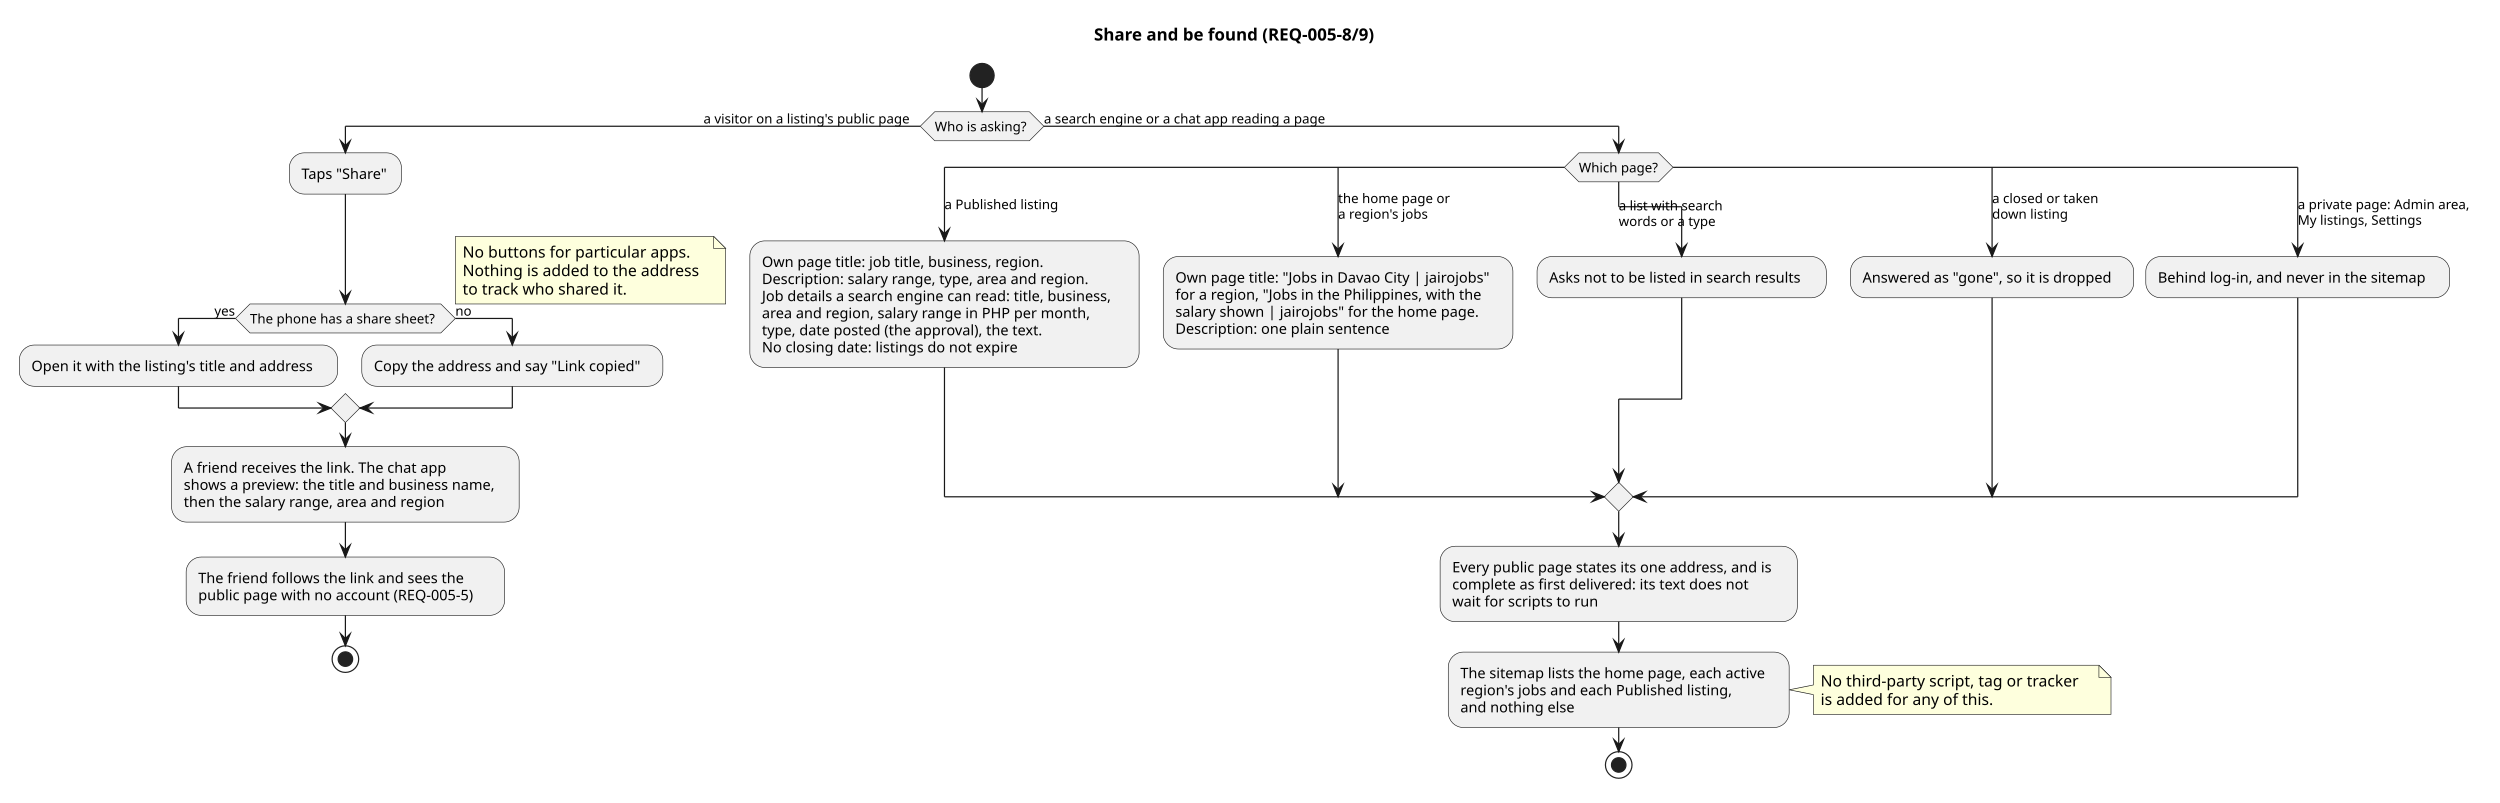
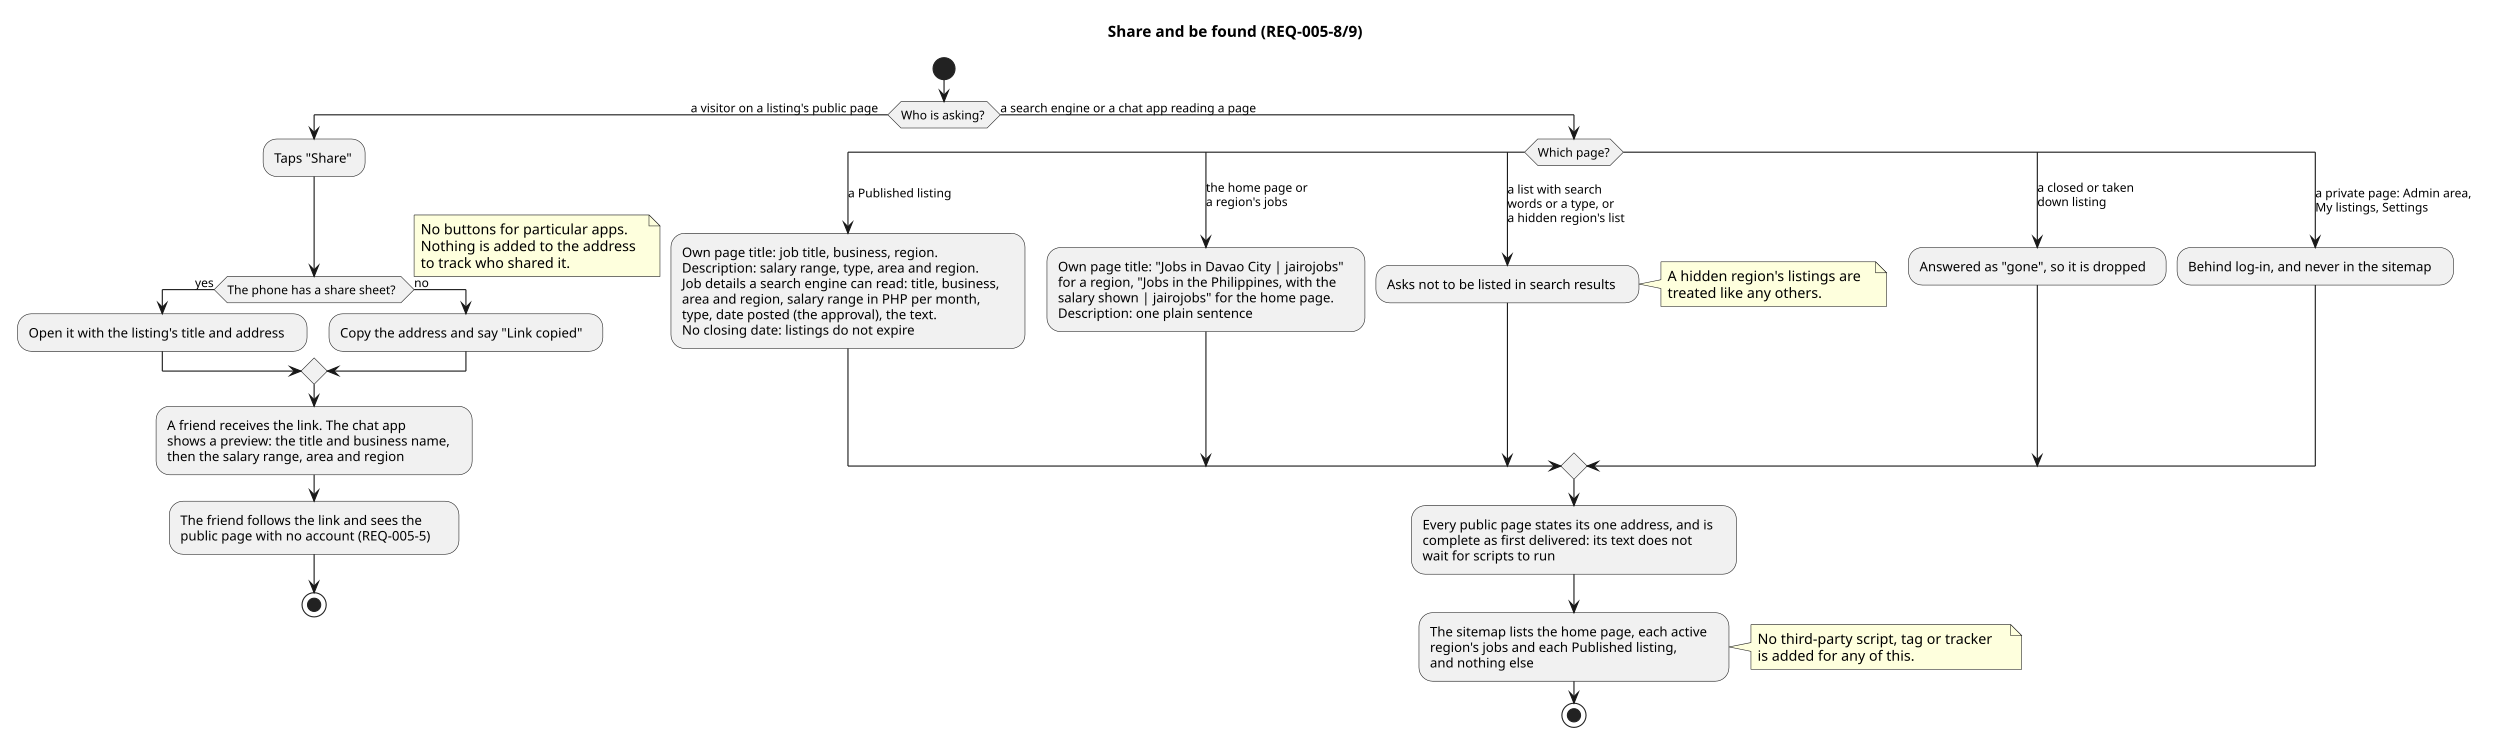
- <svg xmlns="http://www.w3.org/2000/svg" version="1.1" data-diagram-type="ACTIVITY" style="width:2069px;height:664px;background:#FFFFFF;" width="2069px" height="664px" viewBox="0 0 2069 664" zoomAndPan="magnify" preserveAspectRatio="none" contentStyleType="text/css">
+ <svg xmlns="http://www.w3.org/2000/svg" version="1.1" data-diagram-type="ACTIVITY" style="width:2275px;height:681px;background:#FFFFFF;" width="2275px" height="681px" viewBox="0 0 2275 681" zoomAndPan="magnify" preserveAspectRatio="none" contentStyleType="text/css">
  <defs />
  <g font-family="sans-serif" lengthAdjust="spacing">
    <g class="title" data-source-line="2">
-       <text x="905.372" y="33.535" fill="#000" font-size="14" textLength="256.99" font-weight="700">Share and be found (REQ-005-8/9)</text>
+       <text x="1008.027" y="33.535" fill="#000" font-size="14" textLength="256.99" font-weight="700">Share and be found (REQ-005-8/9)</text>
    </g>
-     <ellipse cx="812.752" cy="62.488" rx="10" ry="10" fill="#222" style="stroke:#222;stroke-width:1;" />
-     <polygon points="773.572,92.488,851.931,92.488,863.931,104.488,851.931,116.488,773.572,116.488,761.572,104.488,773.572,92.488" fill="#F1F1F1" style="stroke:#181818;stroke-width:0.5;stroke-linejoin:miter;stroke-miterlimit:10;" />
-     <text x="773.572" y="108.646" fill="#000" font-size="11" textLength="78.359">Who is asking?</text>
-     <text x="582.199" y="102.168" fill="#000" font-size="11" textLength="179.373">a visitor on a listing's public page</text>
-     <text x="863.931" y="102.168" fill="#000" font-size="11" textLength="240.577">a search engine or a chat app reading a page</text>
+     <ellipse cx="859.079" cy="62.488" rx="10" ry="10" fill="#222" style="stroke:#222;stroke-width:1;" />
+     <polygon points="819.9,92.488,898.259,92.488,910.259,104.488,898.259,116.488,819.9,116.488,807.9,104.488,819.9,92.488" fill="#F1F1F1" style="stroke:#181818;stroke-width:0.5;stroke-linejoin:miter;stroke-miterlimit:10;" />
+     <text x="819.9" y="108.646" fill="#000" font-size="11" textLength="78.359">Who is asking?</text>
+     <text x="628.527" y="102.168" fill="#000" font-size="11" textLength="179.373">a visitor on a listing's public page</text>
+     <text x="910.259" y="102.168" fill="#000" font-size="11" textLength="240.577">a search engine or a chat app reading a page</text>
    <rect x="239.461" y="126.488" width="92.779" height="34.133" fill="#F1F1F1" style="stroke:#181818;stroke-width:0.5;" rx="12.5" ry="12.5" />
    <text x="249.461" y="148.09" fill="#000" font-size="12" textLength="72.779">Taps "Share"</text>
    <path d="M376.822,195.621 L376.822,251.553 L600.572,251.553 L600.572,205.621 L590.572,195.621 L376.822,195.621" style="stroke:#181818;stroke-width:0.5;" fill="#FEFFDD" />
    <path d="M590.572,195.621 L590.572,205.621 L600.572,205.621 L590.572,195.621" style="stroke:#181818;stroke-width:0.5;" fill="#FEFFDD" />
    <text x="382.822" y="213.189" fill="#000" font-size="13" textLength="195.349">No buttons for particular apps.</text>
    <text x="382.822" y="228.5" fill="#000" font-size="13" textLength="202.75">Nothing is added to the address</text>
    <text x="382.822" y="243.811" fill="#000" font-size="13" textLength="142.34">to track who shared it.</text>
    <polygon points="206.879,251.553,364.822,251.553,376.822,263.553,364.822,275.553,206.879,275.553,194.879,263.553,206.879,251.553" fill="#F1F1F1" style="stroke:#181818;stroke-width:0.5;stroke-linejoin:miter;stroke-miterlimit:10;" />
    <text x="206.879" y="267.71" fill="#000" font-size="11" textLength="157.942">The phone has a share sheet?</text>
    <text x="177.396" y="261.232" fill="#000" font-size="11" textLength="17.483">yes</text>
    <text x="376.822" y="261.232" fill="#000" font-size="11" textLength="13.583">no</text>
    <rect x="16" y="285.553" width="263.41" height="34.133" fill="#F1F1F1" style="stroke:#181818;stroke-width:0.5;" rx="12.5" ry="12.5" />
    <text x="26" y="307.154" fill="#000" font-size="12" textLength="243.41">Open it with the listing's title and address</text>
    <rect x="299.41" y="285.553" width="249.172" height="34.133" fill="#F1F1F1" style="stroke:#181818;stroke-width:0.5;" rx="12.5" ry="12.5" />
    <text x="309.41" y="307.154" fill="#000" font-size="12" textLength="229.172">Copy the address and say "Link copied"</text>
    <polygon points="285.851,325.686,297.851,337.686,285.851,349.686,273.851,337.686,285.851,325.686" fill="#F1F1F1" style="stroke:#181818;stroke-width:0.5;stroke-linejoin:miter;stroke-miterlimit:10;" />
    <rect x="142.04" y="369.686" width="287.621" height="62.398" fill="#F1F1F1" style="stroke:#181818;stroke-width:0.5;" rx="12.5" ry="12.5" />
    <text x="152.04" y="391.287" fill="#000" font-size="12" textLength="228.223">A friend receives the link. The chat app</text>
    <text x="152.04" y="405.42" fill="#000" font-size="12" textLength="267.621">shows a preview: the title and business name,</text>
    <text x="152.04" y="419.553" fill="#000" font-size="12" textLength="222.281">then the salary range, area and region</text>
-     <rect x="154.066" y="461.018" width="263.568" height="48.266" fill="#F1F1F1" style="stroke:#181818;stroke-width:0.5;" rx="12.5" ry="12.5" />
-     <text x="164.066" y="482.619" fill="#000" font-size="12" textLength="230.104">The friend follows the link and sees the</text>
-     <text x="164.066" y="496.752" fill="#000" font-size="12" textLength="243.568">public page with no account (REQ-005-5)</text>
-     <ellipse cx="285.851" cy="545.482" rx="11" ry="11" fill="none" style="stroke:#222;stroke-width:1;" />
-     <ellipse cx="285.851" cy="545.482" rx="6" ry="6" fill="#222" style="stroke:#222;stroke-width:1;" />
-     <polygon points="1306.661,126.488,1372.645,126.488,1384.645,138.488,1372.645,150.488,1306.661,150.488,1294.661,138.488,1306.661,126.488" fill="#F1F1F1" style="stroke:#181818;stroke-width:0.5;stroke-linejoin:miter;stroke-miterlimit:10;" />
-     <text x="1306.661" y="142.646" fill="#000" font-size="11" textLength="65.984">Which page?</text>
-     <rect x="620.572" y="199.354" width="322.156" height="104.797" fill="#F1F1F1" style="stroke:#181818;stroke-width:0.5;" rx="12.5" ry="12.5" />
-     <text x="630.572" y="220.955" fill="#000" font-size="12" textLength="244.424">Own page title: job title, business, region.</text>
-     <text x="630.572" y="235.088" fill="#000" font-size="12" textLength="280.623">Description: salary range, type, area and region.</text>
-     <text x="630.572" y="249.221" fill="#000" font-size="12" textLength="302.156">Job details a search engine can read: title, business,</text>
-     <text x="630.572" y="263.354" fill="#000" font-size="12" textLength="279.088">area and region, salary range in PHP per month,</text>
-     <text x="630.572" y="277.486" fill="#000" font-size="12" textLength="242.678">type, date posted (the approval), the text.</text>
-     <text x="630.572" y="291.619" fill="#000" font-size="12" textLength="222.621">No closing date: listings do not expire</text>
-     <rect x="962.729" y="212.309" width="289.344" height="76.531" fill="#F1F1F1" style="stroke:#181818;stroke-width:0.5;" rx="12.5" ry="12.5" />
-     <text x="972.729" y="233.91" fill="#000" font-size="12" textLength="269.344">Own page title: "Jobs in Davao City | jairojobs"</text>
-     <text x="972.729" y="248.043" fill="#000" font-size="12" textLength="264.029">for a region, "Jobs in the Philippines, with the</text>
-     <text x="972.729" y="262.176" fill="#000" font-size="12" textLength="258.076">salary shown | jairojobs" for the home page.</text>
-     <text x="972.729" y="276.309" fill="#000" font-size="12" textLength="183.604">Description: one plain sentence</text>
-     <rect x="1272.072" y="212.309" width="239.375" height="34.133" fill="#F1F1F1" style="stroke:#181818;stroke-width:0.5;" rx="12.5" ry="12.5" />
-     <text x="1282.072" y="233.91" fill="#000" font-size="12" textLength="219.375">Asks not to be listed in search results</text>
-     <rect x="1531.447" y="212.309" width="234.406" height="34.133" fill="#F1F1F1" style="stroke:#181818;stroke-width:0.5;" rx="12.5" ry="12.5" />
-     <text x="1541.447" y="233.91" fill="#000" font-size="12" textLength="214.406">Answered as "gone", so it is dropped</text>
-     <rect x="1775.854" y="212.309" width="251.51" height="34.133" fill="#F1F1F1" style="stroke:#181818;stroke-width:0.5;" rx="12.5" ry="12.5" />
-     <text x="1785.854" y="233.91" fill="#000" font-size="12" textLength="231.51">Behind log-in, and never in the sitemap</text>
-     <polygon points="1339.653,399.15,1339.653,399.15,1351.653,411.15,1339.653,423.15,1339.653,423.15,1327.653,411.15,1339.653,399.15" fill="#F1F1F1" style="stroke:#181818;stroke-width:0.5;stroke-linejoin:miter;stroke-miterlimit:10;" />
-     <rect x="1191.846" y="452.084" width="295.613" height="62.398" fill="#F1F1F1" style="stroke:#181818;stroke-width:0.5;" rx="12.5" ry="12.5" />
-     <text x="1201.846" y="473.686" fill="#000" font-size="12" textLength="275.613">Every public page states its one address, and is</text>
-     <text x="1201.846" y="487.818" fill="#000" font-size="12" textLength="257.467">complete as first delivered: its text does not</text>
-     <text x="1201.846" y="501.951" fill="#000" font-size="12" textLength="126.176">wait for scripts to run</text>
-     <path d="M1500.707,550.57 L1500.707,566.881 L1480.707,570.881 L1500.707,574.881 L1500.707,591.191 A0,0 0 0 0 1500.707,591.191 L1747.061,591.191 A0,0 0 0 0 1747.061,591.191 L1747.061,560.57 L1737.061,550.57 L1500.707,550.57 A0,0 0 0 0 1500.707,550.57" style="stroke:#181818;stroke-width:0.5;" fill="#FEFFDD" />
-     <path d="M1737.061,550.57 L1737.061,560.57 L1747.061,560.57 L1737.061,550.57" style="stroke:#181818;stroke-width:0.5;" fill="#FEFFDD" />
-     <text x="1506.707" y="568.139" fill="#000" font-size="13" textLength="225.354">No third-party script, tag or tracker</text>
-     <text x="1506.707" y="583.449" fill="#000" font-size="13" textLength="150.236">is added for any of this.</text>
-     <rect x="1198.599" y="539.682" width="282.107" height="62.398" fill="#F1F1F1" style="stroke:#181818;stroke-width:0.5;" rx="12.5" ry="12.5" />
-     <text x="1208.599" y="561.283" fill="#000" font-size="12" textLength="262.107">The sitemap lists the home page, each active</text>
-     <text x="1208.599" y="575.416" fill="#000" font-size="12" textLength="234.551">region's jobs and each Published listing,</text>
-     <text x="1208.599" y="589.549" fill="#000" font-size="12" textLength="97.33">and nothing else</text>
-     <ellipse cx="1339.653" cy="633.08" rx="11" ry="11" fill="none" style="stroke:#222;stroke-width:1;" />
-     <ellipse cx="1339.653" cy="633.08" rx="6" ry="6" fill="#222" style="stroke:#222;stroke-width:1;" />
+     <rect x="154.066" y="456.105" width="263.568" height="48.266" fill="#F1F1F1" style="stroke:#181818;stroke-width:0.5;" rx="12.5" ry="12.5" />
+     <text x="164.066" y="477.707" fill="#000" font-size="12" textLength="230.104">The friend follows the link and sees the</text>
+     <text x="164.066" y="491.84" fill="#000" font-size="12" textLength="243.568">public page with no account (REQ-005-5)</text>
+     <ellipse cx="285.851" cy="550.371" rx="11" ry="11" fill="none" style="stroke:#222;stroke-width:1;" />
+     <ellipse cx="285.851" cy="550.371" rx="6" ry="6" fill="#222" style="stroke:#222;stroke-width:1;" />
+     <polygon points="1399.316,126.488,1465.3,126.488,1477.3,138.488,1465.3,150.488,1399.316,150.488,1387.316,138.488,1399.316,126.488" fill="#F1F1F1" style="stroke:#181818;stroke-width:0.5;stroke-linejoin:miter;stroke-miterlimit:10;" />
+     <text x="1399.316" y="142.646" fill="#000" font-size="11" textLength="65.984">Which page?</text>
+     <rect x="610.572" y="212.309" width="322.156" height="104.797" fill="#F1F1F1" style="stroke:#181818;stroke-width:0.5;" rx="12.5" ry="12.5" />
+     <text x="620.572" y="233.91" fill="#000" font-size="12" textLength="244.424">Own page title: job title, business, region.</text>
+     <text x="620.572" y="248.043" fill="#000" font-size="12" textLength="280.623">Description: salary range, type, area and region.</text>
+     <text x="620.572" y="262.176" fill="#000" font-size="12" textLength="302.156">Job details a search engine can read: title, business,</text>
+     <text x="620.572" y="276.309" fill="#000" font-size="12" textLength="279.088">area and region, salary range in PHP per month,</text>
+     <text x="620.572" y="290.441" fill="#000" font-size="12" textLength="242.678">type, date posted (the approval), the text.</text>
+     <text x="620.572" y="304.574" fill="#000" font-size="12" textLength="222.621">No closing date: listings do not expire</text>
+     <rect x="952.729" y="225.264" width="289.344" height="76.531" fill="#F1F1F1" style="stroke:#181818;stroke-width:0.5;" rx="12.5" ry="12.5" />
+     <text x="962.729" y="246.865" fill="#000" font-size="12" textLength="269.344">Own page title: "Jobs in Davao City | jairojobs"</text>
+     <text x="962.729" y="260.998" fill="#000" font-size="12" textLength="264.029">for a region, "Jobs in the Philippines, with the</text>
+     <text x="962.729" y="275.131" fill="#000" font-size="12" textLength="258.076">salary shown | jairojobs" for the home page.</text>
+     <text x="962.729" y="289.264" fill="#000" font-size="12" textLength="183.604">Description: one plain sentence</text>
+     <path d="M1511.447,238.219 L1511.447,254.529 L1491.447,258.529 L1511.447,262.529 L1511.447,278.84 A0,0 0 0 0 1511.447,278.84 L1716.758,278.84 A0,0 0 0 0 1716.758,278.84 L1716.758,248.219 L1706.758,238.219 L1511.447,238.219 A0,0 0 0 0 1511.447,238.219" style="stroke:#181818;stroke-width:0.5;" fill="#FEFFDD" />
+     <path d="M1706.758,238.219 L1706.758,248.219 L1716.758,248.219 L1706.758,238.219" style="stroke:#181818;stroke-width:0.5;" fill="#FEFFDD" />
+     <text x="1517.447" y="255.787" fill="#000" font-size="13" textLength="184.311">A hidden region's listings are</text>
+     <text x="1517.447" y="271.098" fill="#000" font-size="13" textLength="145.844">treated like any others.</text>
+     <rect x="1252.072" y="241.463" width="239.375" height="34.133" fill="#F1F1F1" style="stroke:#181818;stroke-width:0.5;" rx="12.5" ry="12.5" />
+     <text x="1262.072" y="263.064" fill="#000" font-size="12" textLength="219.375">Asks not to be listed in search results</text>
+     <rect x="1736.758" y="225.264" width="234.406" height="34.133" fill="#F1F1F1" style="stroke:#181818;stroke-width:0.5;" rx="12.5" ry="12.5" />
+     <text x="1746.758" y="246.865" fill="#000" font-size="12" textLength="214.406">Answered as "gone", so it is dropped</text>
+     <rect x="1981.164" y="225.264" width="251.51" height="34.133" fill="#F1F1F1" style="stroke:#181818;stroke-width:0.5;" rx="12.5" ry="12.5" />
+     <text x="1991.164" y="246.865" fill="#000" font-size="12" textLength="231.51">Behind log-in, and never in the sitemap</text>
+     <polygon points="1432.308,412.105,1432.308,412.105,1444.308,424.105,1432.308,436.105,1432.308,436.105,1420.308,424.105,1432.308,412.105" fill="#F1F1F1" style="stroke:#181818;stroke-width:0.5;stroke-linejoin:miter;stroke-miterlimit:10;" />
+     <rect x="1284.501" y="460.127" width="295.613" height="62.398" fill="#F1F1F1" style="stroke:#181818;stroke-width:0.5;" rx="12.5" ry="12.5" />
+     <text x="1294.501" y="481.729" fill="#000" font-size="12" textLength="275.613">Every public page states its one address, and is</text>
+     <text x="1294.501" y="495.861" fill="#000" font-size="12" textLength="257.467">complete as first delivered: its text does not</text>
+     <text x="1294.501" y="509.994" fill="#000" font-size="12" textLength="126.176">wait for scripts to run</text>
+     <path d="M1593.362,568.414 L1593.362,584.725 L1573.362,588.725 L1593.362,592.725 L1593.362,609.035 A0,0 0 0 0 1593.362,609.035 L1839.716,609.035 A0,0 0 0 0 1839.716,609.035 L1839.716,578.414 L1829.716,568.414 L1593.362,568.414 A0,0 0 0 0 1593.362,568.414" style="stroke:#181818;stroke-width:0.5;" fill="#FEFFDD" />
+     <path d="M1829.716,568.414 L1829.716,578.414 L1839.716,578.414 L1829.716,568.414" style="stroke:#181818;stroke-width:0.5;" fill="#FEFFDD" />
+     <text x="1599.362" y="585.982" fill="#000" font-size="13" textLength="225.354">No third-party script, tag or tracker</text>
+     <text x="1599.362" y="601.293" fill="#000" font-size="13" textLength="150.236">is added for any of this.</text>
+     <rect x="1291.254" y="557.525" width="282.107" height="62.398" fill="#F1F1F1" style="stroke:#181818;stroke-width:0.5;" rx="12.5" ry="12.5" />
+     <text x="1301.254" y="579.127" fill="#000" font-size="12" textLength="262.107">The sitemap lists the home page, each active</text>
+     <text x="1301.254" y="593.26" fill="#000" font-size="12" textLength="234.551">region's jobs and each Published listing,</text>
+     <text x="1301.254" y="607.393" fill="#000" font-size="12" textLength="97.33">and nothing else</text>
+     <ellipse cx="1432.308" cy="650.924" rx="11" ry="11" fill="none" style="stroke:#222;stroke-width:1;" />
+     <ellipse cx="1432.308" cy="650.924" rx="6" ry="6" fill="#222" style="stroke:#222;stroke-width:1;" />
    <line x1="194.879" y1="263.553" x2="147.705" y2="263.553" style="stroke:#181818;stroke-width:1;" />
    <line x1="147.705" y1="263.553" x2="147.705" y2="285.553" style="stroke:#181818;stroke-width:1;" />
    <polygon points="143.705,275.553,147.705,285.553,151.705,275.553,147.705,279.553" fill="#181818" style="stroke:#181818;stroke-width:1;stroke-linejoin:miter;stroke-miterlimit:10;" />
    <line x1="376.822" y1="263.553" x2="423.996" y2="263.553" style="stroke:#181818;stroke-width:1;" />
    <line x1="423.996" y1="263.553" x2="423.996" y2="285.553" style="stroke:#181818;stroke-width:1;" />
    <polygon points="419.996,275.553,423.996,285.553,427.996,275.553,423.996,279.553" fill="#181818" style="stroke:#181818;stroke-width:1;stroke-linejoin:miter;stroke-miterlimit:10;" />
    <line x1="147.705" y1="319.686" x2="147.705" y2="337.686" style="stroke:#181818;stroke-width:1;" />
    <line x1="147.705" y1="337.686" x2="273.851" y2="337.686" style="stroke:#181818;stroke-width:1;" />
    <polygon points="263.851,333.686,273.851,337.686,263.851,341.686,267.851,337.686" fill="#181818" style="stroke:#181818;stroke-width:1;stroke-linejoin:miter;stroke-miterlimit:10;" />
    <line x1="423.996" y1="319.686" x2="423.996" y2="337.686" style="stroke:#181818;stroke-width:1;" />
    <line x1="423.996" y1="337.686" x2="297.851" y2="337.686" style="stroke:#181818;stroke-width:1;" />
    <polygon points="307.851,333.686,297.851,337.686,307.851,341.686,303.851,337.686" fill="#181818" style="stroke:#181818;stroke-width:1;stroke-linejoin:miter;stroke-miterlimit:10;" />
    <line x1="285.851" y1="160.621" x2="285.851" y2="251.553" style="stroke:#181818;stroke-width:1;" />
    <polygon points="281.851,241.553,285.851,251.553,289.851,241.553,285.851,245.553" fill="#181818" style="stroke:#181818;stroke-width:1;stroke-linejoin:miter;stroke-miterlimit:10;" />
    <line x1="285.851" y1="349.686" x2="285.851" y2="369.686" style="stroke:#181818;stroke-width:1;" />
    <polygon points="281.851,359.686,285.851,369.686,289.851,359.686,285.851,363.686" fill="#181818" style="stroke:#181818;stroke-width:1;stroke-linejoin:miter;stroke-miterlimit:10;" />
-     <line x1="285.851" y1="432.084" x2="285.851" y2="461.018" style="stroke:#181818;stroke-width:1;" />
-     <polygon points="281.851,451.018,285.851,461.018,289.851,451.018,285.851,455.018" fill="#181818" style="stroke:#181818;stroke-width:1;stroke-linejoin:miter;stroke-miterlimit:10;" />
-     <line x1="285.851" y1="509.283" x2="285.851" y2="534.482" style="stroke:#181818;stroke-width:1;" />
-     <polygon points="281.851,524.482,285.851,534.482,289.851,524.482,285.851,528.482" fill="#181818" style="stroke:#181818;stroke-width:1;stroke-linejoin:miter;stroke-miterlimit:10;" />
-     <line x1="1294.661" y1="138.488" x2="781.65" y2="138.488" style="stroke:#181818;stroke-width:1;" />
-     <line x1="781.65" y1="138.488" x2="781.65" y2="199.354" style="stroke:#181818;stroke-width:1;" />
-     <polygon points="777.65,189.354,781.65,199.354,785.65,189.354,781.65,193.354" fill="#181818" style="stroke:#181818;stroke-width:1;stroke-linejoin:miter;stroke-miterlimit:10;" />
-     <text x="781.65" y="173.078" fill="#000" font-size="11" textLength="97.657">a Published listing</text>
-     <line x1="1384.645" y1="138.488" x2="1901.608" y2="138.488" style="stroke:#181818;stroke-width:1;" />
-     <line x1="1901.608" y1="138.488" x2="1901.608" y2="212.309" style="stroke:#181818;stroke-width:1;" />
-     <polygon points="1897.608,202.309,1901.608,212.309,1905.608,202.309,1901.608,206.309" fill="#181818" style="stroke:#181818;stroke-width:1;stroke-linejoin:miter;stroke-miterlimit:10;" />
-     <text x="1901.608" y="173.078" fill="#000" font-size="11" textLength="147.125">a private page: Admin area,</text>
-     <text x="1901.608" y="186.033" fill="#000" font-size="11" textLength="106.971">My listings, Settings</text>
-     <line x1="1107.4" y1="138.488" x2="1107.4" y2="212.309" style="stroke:#181818;stroke-width:1;" />
-     <polygon points="1103.4,202.309,1107.4,212.309,1111.4,202.309,1107.4,206.309" fill="#181818" style="stroke:#181818;stroke-width:1;stroke-linejoin:miter;stroke-miterlimit:10;" />
-     <text x="1107.4" y="168.078" fill="#000" font-size="11" textLength="94.735">the home page or</text>
-     <text x="1107.4" y="181.033" fill="#000" font-size="11" textLength="78.047">a region's jobs</text>
-     <line x1="1339.653" y1="150.488" x2="1339.653" y2="171.095" style="stroke:#181818;stroke-width:1;" />
-     <line x1="1339.653" y1="171.095" x2="1391.76" y2="171.095" style="stroke:#181818;stroke-width:1;" />
-     <line x1="1391.76" y1="171.095" x2="1391.76" y2="212.309" style="stroke:#181818;stroke-width:1;" />
-     <polygon points="1387.76,202.309,1391.76,212.309,1395.76,202.309,1391.76,206.309" fill="#181818" style="stroke:#181818;stroke-width:1;stroke-linejoin:miter;stroke-miterlimit:10;" />
-     <text x="1339.653" y="174.078" fill="#000" font-size="11" textLength="89.966">a list with search</text>
-     <text x="1339.653" y="187.033" fill="#000" font-size="11" textLength="82.951">words or a type</text>
-     <line x1="1648.65" y1="138.488" x2="1648.65" y2="212.309" style="stroke:#181818;stroke-width:1;" />
-     <polygon points="1644.65,202.309,1648.65,212.309,1652.65,202.309,1648.65,206.309" fill="#181818" style="stroke:#181818;stroke-width:1;stroke-linejoin:miter;stroke-miterlimit:10;" />
-     <text x="1648.65" y="168.078" fill="#000" font-size="11" textLength="91.577">a closed or taken</text>
-     <text x="1648.65" y="181.033" fill="#000" font-size="11" textLength="65.409">down listing</text>
-     <line x1="781.65" y1="304.15" x2="781.65" y2="411.15" style="stroke:#181818;stroke-width:1;" />
-     <line x1="781.65" y1="411.15" x2="1327.653" y2="411.15" style="stroke:#181818;stroke-width:1;" />
-     <polygon points="1317.653,407.15,1327.653,411.15,1317.653,415.15,1321.653,411.15" fill="#181818" style="stroke:#181818;stroke-width:1;stroke-linejoin:miter;stroke-miterlimit:10;" />
-     <line x1="1901.608" y1="246.441" x2="1901.608" y2="411.15" style="stroke:#181818;stroke-width:1;" />
-     <line x1="1901.608" y1="411.15" x2="1351.653" y2="411.15" style="stroke:#181818;stroke-width:1;" />
-     <polygon points="1361.653,407.15,1351.653,411.15,1361.653,415.15,1357.653,411.15" fill="#181818" style="stroke:#181818;stroke-width:1;stroke-linejoin:miter;stroke-miterlimit:10;" />
-     <line x1="1107.4" y1="288.84" x2="1107.4" y2="411.15" style="stroke:#181818;stroke-width:1;" />
-     <polygon points="1103.4,401.15,1107.4,411.15,1111.4,401.15,1107.4,405.15" fill="#181818" style="stroke:#181818;stroke-width:1;stroke-linejoin:miter;stroke-miterlimit:10;" />
-     <line x1="1391.76" y1="246.441" x2="1391.76" y2="330.296" style="stroke:#181818;stroke-width:1;" />
-     <line x1="1391.76" y1="330.296" x2="1339.653" y2="330.296" style="stroke:#181818;stroke-width:1;" />
-     <line x1="1339.653" y1="330.296" x2="1339.653" y2="399.15" style="stroke:#181818;stroke-width:1;" />
-     <polygon points="1335.653,389.15,1339.653,399.15,1343.653,389.15,1339.653,393.15" fill="#181818" style="stroke:#181818;stroke-width:1;stroke-linejoin:miter;stroke-miterlimit:10;" />
-     <line x1="1648.65" y1="246.441" x2="1648.65" y2="411.15" style="stroke:#181818;stroke-width:1;" />
-     <polygon points="1644.65,401.15,1648.65,411.15,1652.65,401.15,1648.65,405.15" fill="#181818" style="stroke:#181818;stroke-width:1;stroke-linejoin:miter;stroke-miterlimit:10;" />
-     <line x1="1339.653" y1="423.15" x2="1339.653" y2="452.084" style="stroke:#181818;stroke-width:1;" />
-     <polygon points="1335.653,442.084,1339.653,452.084,1343.653,442.084,1339.653,446.084" fill="#181818" style="stroke:#181818;stroke-width:1;stroke-linejoin:miter;stroke-miterlimit:10;" />
-     <line x1="1339.653" y1="514.482" x2="1339.653" y2="539.682" style="stroke:#181818;stroke-width:1;" />
-     <polygon points="1335.653,529.682,1339.653,539.682,1343.653,529.682,1339.653,533.682" fill="#181818" style="stroke:#181818;stroke-width:1;stroke-linejoin:miter;stroke-miterlimit:10;" />
-     <line x1="1339.653" y1="602.08" x2="1339.653" y2="622.08" style="stroke:#181818;stroke-width:1;" />
-     <polygon points="1335.653,612.08,1339.653,622.08,1343.653,612.08,1339.653,616.08" fill="#181818" style="stroke:#181818;stroke-width:1;stroke-linejoin:miter;stroke-miterlimit:10;" />
-     <line x1="761.572" y1="104.488" x2="285.851" y2="104.488" style="stroke:#181818;stroke-width:1;" />
+     <line x1="285.851" y1="432.084" x2="285.851" y2="456.105" style="stroke:#181818;stroke-width:1;" />
+     <polygon points="281.851,446.105,285.851,456.105,289.851,446.105,285.851,450.105" fill="#181818" style="stroke:#181818;stroke-width:1;stroke-linejoin:miter;stroke-miterlimit:10;" />
+     <line x1="285.851" y1="504.371" x2="285.851" y2="539.371" style="stroke:#181818;stroke-width:1;" />
+     <polygon points="281.851,529.371,285.851,539.371,289.851,529.371,285.851,533.371" fill="#181818" style="stroke:#181818;stroke-width:1;stroke-linejoin:miter;stroke-miterlimit:10;" />
+     <line x1="1387.316" y1="138.488" x2="771.65" y2="138.488" style="stroke:#181818;stroke-width:1;" />
+     <line x1="771.65" y1="138.488" x2="771.65" y2="212.309" style="stroke:#181818;stroke-width:1;" />
+     <polygon points="767.65,202.309,771.65,212.309,775.65,202.309,771.65,206.309" fill="#181818" style="stroke:#181818;stroke-width:1;stroke-linejoin:miter;stroke-miterlimit:10;" />
+     <text x="771.65" y="179.556" fill="#000" font-size="11" textLength="97.657">a Published listing</text>
+     <line x1="1477.3" y1="138.488" x2="2106.919" y2="138.488" style="stroke:#181818;stroke-width:1;" />
+     <line x1="2106.919" y1="138.488" x2="2106.919" y2="225.264" style="stroke:#181818;stroke-width:1;" />
+     <polygon points="2102.919,215.264,2106.919,225.264,2110.919,215.264,2106.919,219.264" fill="#181818" style="stroke:#181818;stroke-width:1;stroke-linejoin:miter;stroke-miterlimit:10;" />
+     <text x="2106.919" y="179.556" fill="#000" font-size="11" textLength="147.125">a private page: Admin area,</text>
+     <text x="2106.919" y="192.511" fill="#000" font-size="11" textLength="106.971">My listings, Settings</text>
+     <line x1="1097.4" y1="138.488" x2="1097.4" y2="225.264" style="stroke:#181818;stroke-width:1;" />
+     <polygon points="1093.4,215.264,1097.4,225.264,1101.4,215.264,1097.4,219.264" fill="#181818" style="stroke:#181818;stroke-width:1;stroke-linejoin:miter;stroke-miterlimit:10;" />
+     <text x="1097.4" y="174.556" fill="#000" font-size="11" textLength="94.735">the home page or</text>
+     <text x="1097.4" y="187.511" fill="#000" font-size="11" textLength="78.047">a region's jobs</text>
+     <line x1="1371.76" y1="138.488" x2="1371.76" y2="241.463" style="stroke:#181818;stroke-width:1;" />
+     <polygon points="1367.76,231.463,1371.76,241.463,1375.76,231.463,1371.76,235.463" fill="#181818" style="stroke:#181818;stroke-width:1;stroke-linejoin:miter;stroke-miterlimit:10;" />
+     <text x="1371.76" y="176.178" fill="#000" font-size="11" textLength="89.966">a list with search</text>
+     <text x="1371.76" y="189.133" fill="#000" font-size="11" textLength="101.17">words or a type, or</text>
+     <text x="1371.76" y="202.088" fill="#000" font-size="11" textLength="111.783">a hidden region's list</text>
+     <line x1="1853.961" y1="138.488" x2="1853.961" y2="225.264" style="stroke:#181818;stroke-width:1;" />
+     <polygon points="1849.961,215.264,1853.961,225.264,1857.961,215.264,1853.961,219.264" fill="#181818" style="stroke:#181818;stroke-width:1;stroke-linejoin:miter;stroke-miterlimit:10;" />
+     <text x="1853.961" y="174.556" fill="#000" font-size="11" textLength="91.577">a closed or taken</text>
+     <text x="1853.961" y="187.511" fill="#000" font-size="11" textLength="65.409">down listing</text>
+     <line x1="771.65" y1="317.105" x2="771.65" y2="424.105" style="stroke:#181818;stroke-width:1;" />
+     <line x1="771.65" y1="424.105" x2="1420.308" y2="424.105" style="stroke:#181818;stroke-width:1;" />
+     <polygon points="1410.308,420.105,1420.308,424.105,1410.308,428.105,1414.308,424.105" fill="#181818" style="stroke:#181818;stroke-width:1;stroke-linejoin:miter;stroke-miterlimit:10;" />
+     <line x1="2106.919" y1="259.396" x2="2106.919" y2="424.105" style="stroke:#181818;stroke-width:1;" />
+     <line x1="2106.919" y1="424.105" x2="1444.308" y2="424.105" style="stroke:#181818;stroke-width:1;" />
+     <polygon points="1454.308,420.105,1444.308,424.105,1454.308,428.105,1450.308,424.105" fill="#181818" style="stroke:#181818;stroke-width:1;stroke-linejoin:miter;stroke-miterlimit:10;" />
+     <line x1="1097.4" y1="301.795" x2="1097.4" y2="424.105" style="stroke:#181818;stroke-width:1;" />
+     <polygon points="1093.4,414.105,1097.4,424.105,1101.4,414.105,1097.4,418.105" fill="#181818" style="stroke:#181818;stroke-width:1;stroke-linejoin:miter;stroke-miterlimit:10;" />
+     <line x1="1371.76" y1="275.596" x2="1371.76" y2="424.105" style="stroke:#181818;stroke-width:1;" />
+     <polygon points="1367.76,414.105,1371.76,424.105,1375.76,414.105,1371.76,418.105" fill="#181818" style="stroke:#181818;stroke-width:1;stroke-linejoin:miter;stroke-miterlimit:10;" />
+     <line x1="1853.961" y1="259.396" x2="1853.961" y2="424.105" style="stroke:#181818;stroke-width:1;" />
+     <polygon points="1849.961,414.105,1853.961,424.105,1857.961,414.105,1853.961,418.105" fill="#181818" style="stroke:#181818;stroke-width:1;stroke-linejoin:miter;stroke-miterlimit:10;" />
+     <line x1="1432.308" y1="436.105" x2="1432.308" y2="460.127" style="stroke:#181818;stroke-width:1;" />
+     <polygon points="1428.308,450.127,1432.308,460.127,1436.308,450.127,1432.308,454.127" fill="#181818" style="stroke:#181818;stroke-width:1;stroke-linejoin:miter;stroke-miterlimit:10;" />
+     <line x1="1432.308" y1="522.525" x2="1432.308" y2="557.525" style="stroke:#181818;stroke-width:1;" />
+     <polygon points="1428.308,547.525,1432.308,557.525,1436.308,547.525,1432.308,551.525" fill="#181818" style="stroke:#181818;stroke-width:1;stroke-linejoin:miter;stroke-miterlimit:10;" />
+     <line x1="1432.308" y1="619.924" x2="1432.308" y2="639.924" style="stroke:#181818;stroke-width:1;" />
+     <polygon points="1428.308,629.924,1432.308,639.924,1436.308,629.924,1432.308,633.924" fill="#181818" style="stroke:#181818;stroke-width:1;stroke-linejoin:miter;stroke-miterlimit:10;" />
+     <line x1="807.9" y1="104.488" x2="285.851" y2="104.488" style="stroke:#181818;stroke-width:1;" />
    <line x1="285.851" y1="104.488" x2="285.851" y2="126.488" style="stroke:#181818;stroke-width:1;" />
    <polygon points="281.851,116.488,285.851,126.488,289.851,116.488,285.851,120.488" fill="#181818" style="stroke:#181818;stroke-width:1;stroke-linejoin:miter;stroke-miterlimit:10;" />
-     <line x1="863.931" y1="104.488" x2="1339.653" y2="104.488" style="stroke:#181818;stroke-width:1;" />
-     <line x1="1339.653" y1="104.488" x2="1339.653" y2="126.488" style="stroke:#181818;stroke-width:1;" />
-     <polygon points="1335.653,116.488,1339.653,126.488,1343.653,116.488,1339.653,120.488" fill="#181818" style="stroke:#181818;stroke-width:1;stroke-linejoin:miter;stroke-miterlimit:10;" />
-     <line x1="812.752" y1="72.488" x2="812.752" y2="92.488" style="stroke:#181818;stroke-width:1;" />
-     <polygon points="808.752,82.488,812.752,92.488,816.752,82.488,812.752,86.488" fill="#181818" style="stroke:#181818;stroke-width:1;stroke-linejoin:miter;stroke-miterlimit:10;" />
+     <line x1="910.259" y1="104.488" x2="1432.308" y2="104.488" style="stroke:#181818;stroke-width:1;" />
+     <line x1="1432.308" y1="104.488" x2="1432.308" y2="126.488" style="stroke:#181818;stroke-width:1;" />
+     <polygon points="1428.308,116.488,1432.308,126.488,1436.308,116.488,1432.308,120.488" fill="#181818" style="stroke:#181818;stroke-width:1;stroke-linejoin:miter;stroke-miterlimit:10;" />
+     <line x1="859.079" y1="72.488" x2="859.079" y2="92.488" style="stroke:#181818;stroke-width:1;" />
+     <polygon points="855.079,82.488,859.079,92.488,863.079,82.488,859.079,86.488" fill="#181818" style="stroke:#181818;stroke-width:1;stroke-linejoin:miter;stroke-miterlimit:10;" />
  </g>
</svg>
